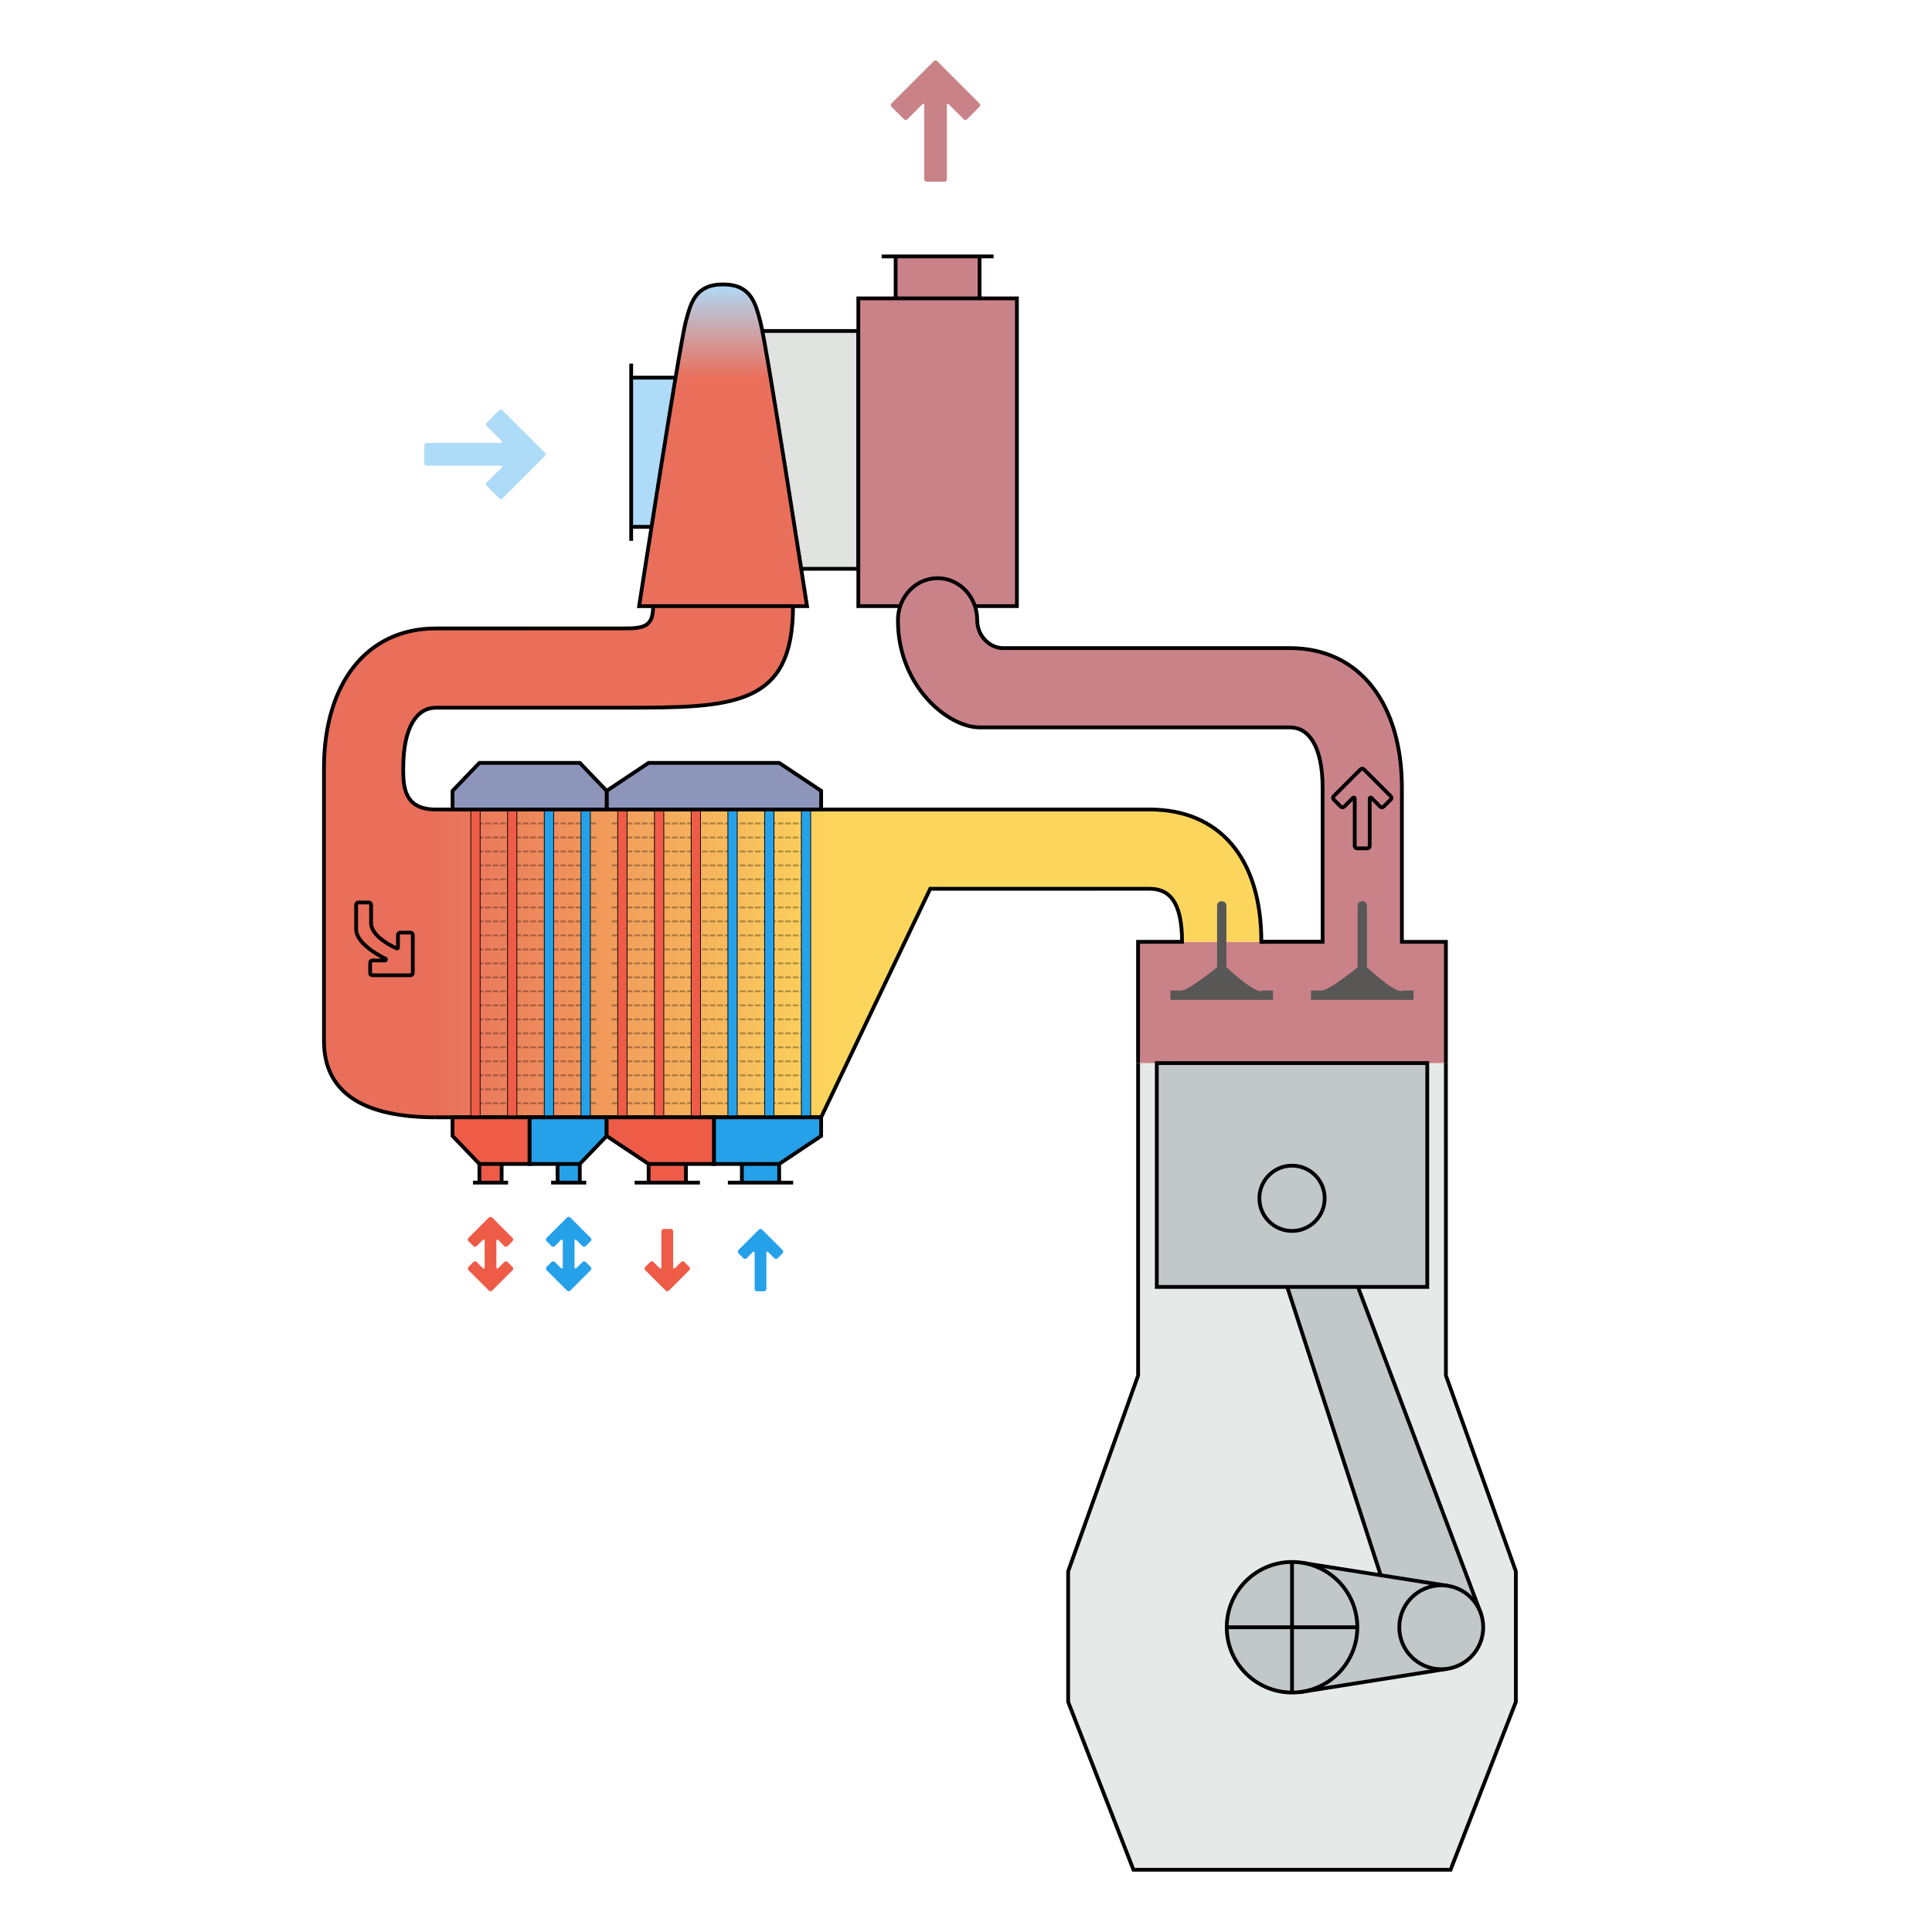
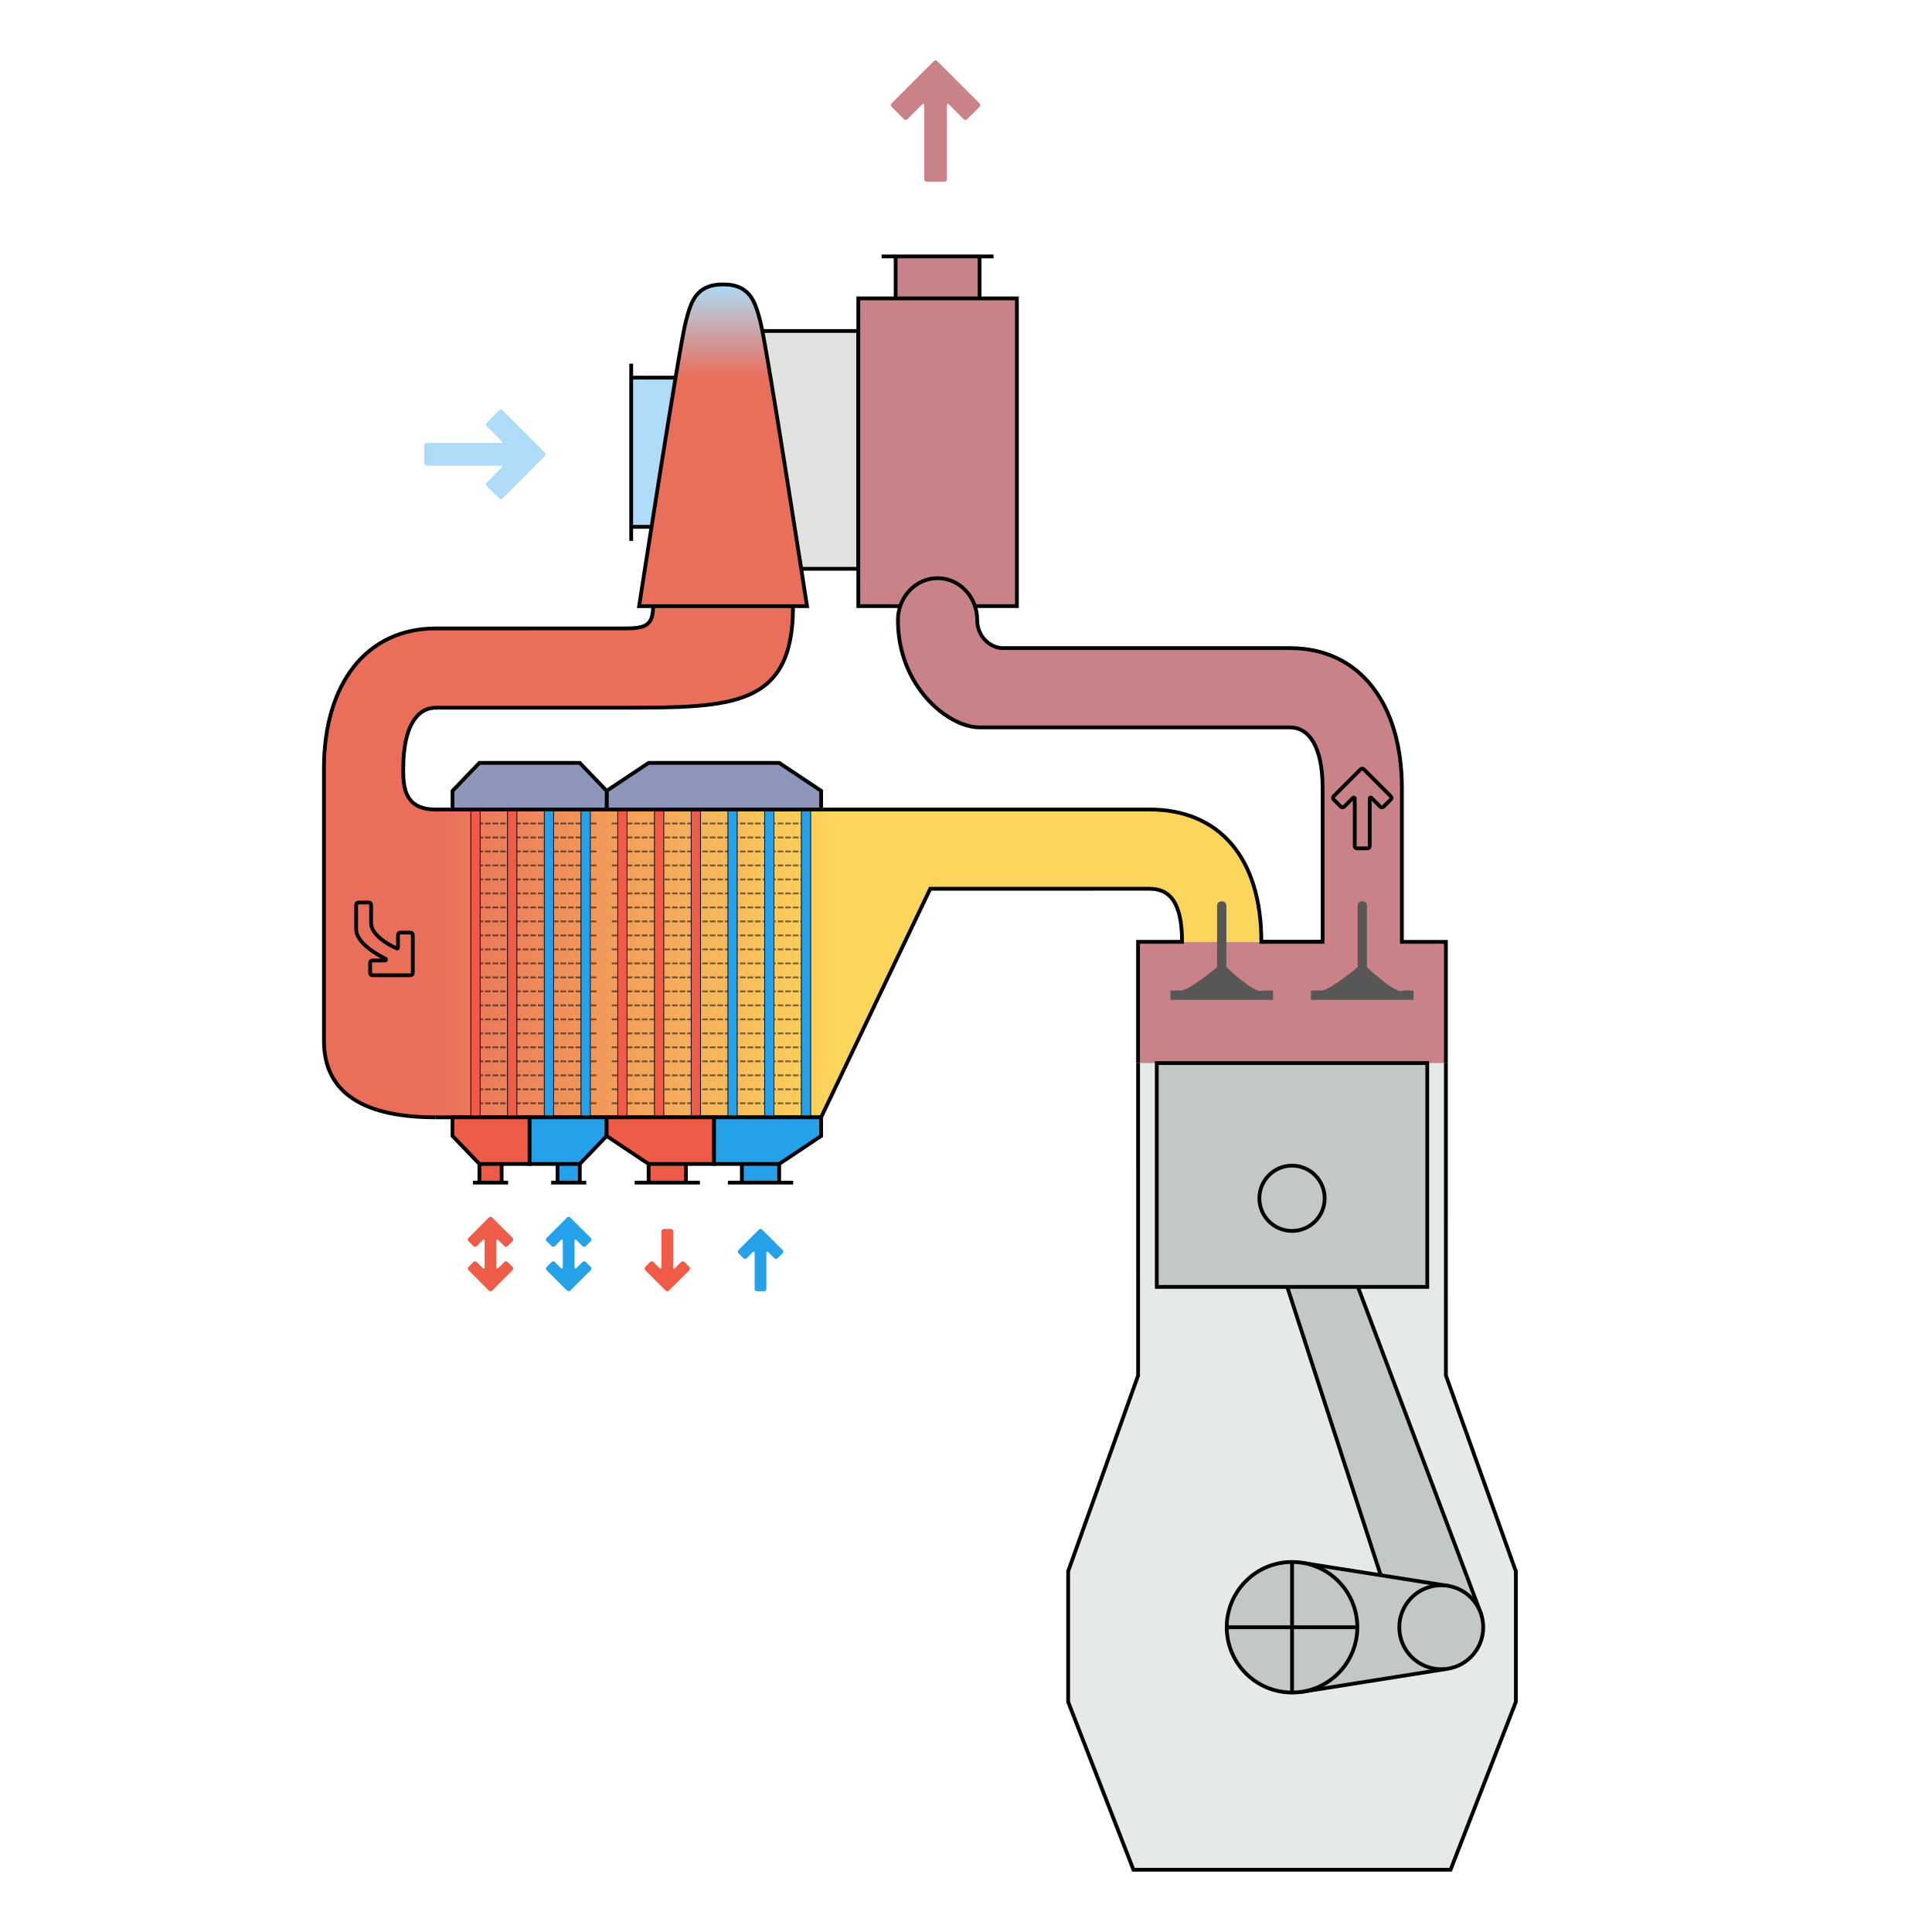
<svg xmlns="http://www.w3.org/2000/svg" viewBox="0 0 512 512">
  <linearGradient id="gradient1" x1="200" x2="200" y1="335" y2="110" gradientTransform="matrix(1.2359 0 0 1.2357 -59.262 -60.559)" gradientUnits="userSpaceOnUse">
    <stop stop-color="#e96f5b" offset=".911" />
    <stop stop-color="#aedbf8" offset="1" />
  </linearGradient>
  <linearGradient id="gradient2" x1="115.39" x2="221.66" y1="251.96" y2="251.96" gradientTransform="translate(-6e-6,-5.5e-4)" gradientUnits="userSpaceOnUse">
    <stop stop-color="#e96f5b" offset="0" />
    <stop stop-color="#fcd65c" offset="1" />
  </linearGradient>
  <path fill="#e5eae9" stroke="#000" d="m301.61 281.73 2e-3 82.791-18.538 51.899v34.599l17.302 44.485h84.04l17.302-44.485v-34.599l-18.538-51.899-3e-3 -82.791" />
  <rect fill="#ca8289" width="81.567" height="32.133" x="301.61" y="249.6" />
  <path fill="#aedbf8" stroke="#000" d="m173.08 139.62h-5.809v-39.542h12.235zm-5.809 0v3.707m0-43.249 7e-3 -3.707" />
  <path fill="#e1e3e0" stroke="#000" d="m227.46 150.74h-15.201l-10.381-63.02h25.583z" />
  <path fill="url(#gradient2)" d="m313.27 249.6c0-11.121-3.708-14.064-8.651-14.064l-58.085 3e-3 -28.923 60.565h-104.23l0.125-81.569 191.11-6e-3c18.538 0 29.661 12.828 29.661 35.071" />
  <g stroke="#000">
    <path fill="url(#gradient1)" d="m115.5 214.53c-7.735 0-8.638-5.071-8.638-10.144v-0.773c0-11.121 3.708-16.064 8.651-16.064h49.713c29.137 0 44.933-0.301 44.933-26.912h3.708s-10.703-69.198-12.359-75.377c-1.322-4.943-2.472-9.886-9.887-9.886s-8.565 4.943-9.887 9.886c-1.656 6.178-12.359 75.377-12.359 75.377h3.708c0 5.407-2.315 5.903-7.856 5.903l-35.627 2e-3h-14.086c-18.538 0-29.661 14.828-29.661 37.071v72.222c0 14.17 11.1 20.264 29.53 20.264" />
    <path fill="none" d="m115.5 214.53 189.11-6e-3c18.538 0 29.661 12.828 29.661 35.071l16.228 2e-3m-235.13 46.502h102.23l28.923-60.565 58.085-3e-3c4.944 0 8.651 2.943 8.651 14.064l-11.66 1e-3v32.133" />
    <path fill="#ca8289" d="m259.6 67.952h3.708m-25.954 0h-3.708m24.718 92.676h11.123v-81.555h-9.887v-11.121h-22.246v11.121h-9.887v81.555h11.123m-1.236-81.555h22.246" />
    <path d="m173.09 160.63h37.076" />
  </g>
  <g fill="#c2c8c8" stroke="#000">
    <path d="m334.19 319.62 15.475-5.682 42.702 113.43-20.963 7.056z" />
    <path d="m345 448.36 38.276-6.069 0.047-22.086-37.563-5.929z" />
    <path d="m306.56 281.73v59.313h71.681v-59.313z" />
    <circle r="11.123" cx="381.95" cy="431.24" />
    <circle r="8.651" cx="342.4" cy="317.56" />
    <path d="m325.1 431.24h34.605m-17.302-17.3v34.599m17.302-17.3a17.302 17.3 0 0 1-17.302 17.3 17.302 17.3 0 0 1-17.302-17.3 17.302 17.3 0 0 1 17.302-17.3 17.302 17.3 0 0 1 17.302 17.3z" />
  </g>
-   <g fill="none" stroke="#000" stroke-width="0.5" stroke-dasharray="1.5, 0.5" opacity="0.3">
+   <g fill="none" stroke="#000" stroke-width="0.5" stroke-dasharray="1.5, 0.5" opacity="0.5">
    <path d="m162.1 255.31h50.267" />
    <path d="m162.1 251.6h50.267" />
    <path d="m162.1 247.89h50.267" />
    <path d="m162.1 244.18h50.267" />
    <path d="m162.1 240.48h50.267" />
    <path d="m162.1 236.77h50.267" />
    <path d="m162.1 233.06h50.267" />
    <path d="m162.1 229.35h50.267" />
    <path d="m162.1 259.02h50.267" />
    <path d="m162.1 262.72h50.267" />
    <path d="m162.1 266.43h50.267" />
    <path d="m162.1 270.14h50.267" />
    <path d="m162.1 273.85h50.267" />
    <path d="m162.1 277.55h50.267" />
    <path d="m162.1 281.26h50.267" />
    <path d="m162.1 284.97h50.267" />
    <path d="m162.1 288.68h50.267" />
    <path d="m162.1 292.38h50.267" />
    <path d="m158.04 292.38h-30.8" />
    <path d="m158.04 288.68h-30.8" />
    <path d="m158.04 284.97h-30.8" />
    <path d="m158.04 281.26h-30.8" />
    <path d="m158.04 277.55h-30.8" />
    <path d="m158.04 273.85h-30.8" />
    <path d="m158.04 270.14h-30.8" />
    <path d="m158.04 266.43h-30.8" />
    <path d="m158.04 262.72h-30.8" />
    <path d="m158.04 259.02h-30.8" />
    <path d="m158.04 255.31h-30.8" />
    <path d="m158.04 251.6h-30.8" />
    <path d="m158.04 247.89h-30.8" />
    <path d="m158.04 244.18h-30.8" />
    <path d="m158.04 240.48h-30.8" />
    <path d="m158.04 236.77h-30.8" />
    <path d="m158.04 233.06h-30.8" />
    <path d="m158.04 229.35h-30.8" />
    <path d="m162.1 225.65h50.267" />
    <path d="m158.04 225.65h-30.8" />
    <path d="m162.1 221.94h50.267" />
    <path d="m158.04 221.94h-30.8" />
    <path d="m162.1 218.23h50.267" />
    <path d="m158.04 218.23h-30.8" />
  </g>
  <path fill="#aedbf8" d="m132.3 108.73-3.325 3.324a0.618 0.618 0 0 0 0 0.874l4.029 4.028a0.256 0.256 0 0 1-0.18 0.437h-19.774a0.618 0.618 0 0 0-0.618 0.618v4.782a0.618 0.618 0 0 0 0.618 0.618h19.774a0.256 0.256 0 0 1 0.18 0.437l-4.029 4.028a0.618 0.618 0 0 0 0 0.874l3.325 3.324a0.618 0.618 0 0 0 0.874 0l11.234-11.232a0.618 0.618 0 0 0 0-0.874l-11.234-11.232a0.618 0.618 0 0 0-0.874 0z" />
  <path fill="#ca8289" d="m259.6 28.287-3.325 3.324a0.618 0.618 0 0 1-0.874 0l-4.029-4.028a0.256 0.256 0 0 0-0.438 0.18v19.771a0.618 0.618 0 0 1-0.618 0.618h-4.783a0.618 0.618 0 0 1-0.618-0.618v-19.771a0.256 0.256 0 0 0-0.438-0.18l-4.029 4.028a0.618 0.618 0 0 1-0.874 3e-6l-3.325-3.324a0.618 0.618 0 0 1 0-0.874l11.234-11.232a0.618 0.618 0 0 1 0.874 0l11.234 11.232a0.618 0.618 0 0 1 0 0.874z" />
  <path fill="#ca8289" stroke="#000" d="m334.28 249.6h16.228v-40.773c0-11.121-3.708-16.064-8.651-16.064h-82.266c-8.33 0-21.628-10.862-21.628-28.421 0-6.141 4.709-11.121 10.505-11.121s10.505 4.98 10.505 11.121c0 4.473 3.584 7.414 6.797 7.414h76.086c18.538 0 29.661 14.828 29.661 37.071v40.773h11.661v32.133" />
  <path fill="#585755" d="m362.25 240.01v16.315s7.862 7.441 9.603 6.178h2.756v2.471h-27.189v-2.471h2.756c2.138 0 9.603-6.178 9.603-6.178v-16.315s-1e-5 -1.16 1.236-1.16 1.236 1.16 1.236 1.16z" />
  <path fill="#585755" d="m325.01 240.01v16.315s7.862 7.441 9.603 6.178h2.756v2.471h-27.189v-2.471h2.756c2.138 0 9.603-6.178 9.603-6.178v-16.315s-1e-5 -1.16 1.236-1.16 1.236 1.16 1.236 1.16z" />
  <path fill="none" stroke="#000" d="m366.66 213.78c-0.241 0.241-0.632 0.241-0.874 0l-2.361-2.36c-0.161-0.162-0.438-0.048-0.438 0.18v12.604c0 0.341-0.277 0.618-0.618 0.618h-2.731c-0.341 0-0.618-0.277-0.618-0.618v-12.604c2.9e-4 -0.229-0.277-0.343-0.438-0.18l-2.361 2.36c-0.241 0.241-0.632 0.241-0.874 0l-1.903-1.903c-0.241-0.241-0.241-0.632 0-0.874l7.119-7.118c0.241-0.241 0.632-0.241 0.874 0l7.119 7.118c0.241 0.241 0.241 0.632 0.124 0.753z" />
  <g fill="#25a1ea" stroke="#000" stroke-width="0.2">
    <path d="m202.64 296.09v-81.568h2.471v81.568z" />
    <path d="m212.37 296.09v-81.568h2.471v81.568z" />
    <path d="m192.9 296.09v-81.568h2.471v81.568z" />
  </g>
  <g fill="#ee5c48" stroke="#000" stroke-width="0.2">
    <path d="m183.17 296.09v-81.568h2.471v81.568z" />
    <path d="m173.44 296.09v-81.568h2.471v81.568z" />
    <path d="m163.7 296.09v-81.568h2.471v81.568z" />
  </g>
  <g stroke="#000" stroke-width="0.2">
    <path fill="#25a1ea" d="m153.97 296.09v-81.568h2.471v81.568z" />
    <path fill="#25a1ea" d="m144.24 296.09v-81.568h2.471v81.568z" />
    <path fill="#ee5c48" d="m134.5 296.09v-81.568h2.471v81.568z" />
    <path fill="#ee5c48" d="m124.77 296.09v-81.568h2.471v81.568z" />
  </g>
  <path fill="#25a1ea" stroke="#000" d="m217.61 296.1v4.944l-11.121 7.415h-17.3v-12.359zm-21.007 17.302h-3.707m13.593 0h3.707m-13.593-4.944v4.944h9.886v-4.944" />
  <path fill="#ee5c48" stroke="#000" d="m119.93 296.1v4.944l7.121 7.415h13.3v-12.359zm13.007 17.302h1.707m-7.593 0h-1.707m7.593-4.944v4.944h-5.886v-4.944" />
  <path fill="#25a1ea" stroke="#000" d="m160.77 296.1v4.944l-7.121 7.415h-13.3v-12.359zm-13.007 17.302h-1.707m7.593 0h1.707m-7.593-4.944v4.944h5.886v-4.944" />
  <path fill="#8d95ba" stroke="#000" d="m171.89 202.17-11.121 7.415v4.944h56.842v-4.944l-11.121-7.415z" />
  <path fill="#8d95ba" stroke="#000" d="m153.65 202.17 7.121 7.415v4.944h-40.842v-4.944l7.121-7.415z" />
  <path fill="#ee5c48" stroke="#000" d="m160.77 296.1v4.944l11.121 7.415h17.3v-12.359zm21.007 17.302h3.707m-13.593 0h-3.707m13.593-4.944v4.944h-9.886v-4.944" />
  <path fill="#25a1ea" d="m207.38 332.14-1.298 1.298a0.618 0.618 0 0 1-0.874 0l-1.668-1.668a0.256 0.256 0 0 0-0.438 0.18v9.626a0.618 0.618 0 0 1-0.618 0.618h-1.879a0.618 0.618 0 0 1-0.618-0.618v-9.626a0.256 0.256 0 0 0-0.438-0.18l-1.668 1.668a0.618 0.618 0 0 1-0.874 0l-1.298-1.298a0.618 0.618 0 0 1 0-0.874l5.401-5.4a0.618 0.618 0 0 1 0.874 0l5.401 5.4a0.618 0.618 0 0 1 0 0.874z" />
  <path fill="#ee5c48" d="m182.67 335.74-1.298-1.298a0.618 0.618 0 0 0-0.874 0l-1.668 1.668a0.256 0.256 0 0 1-0.438-0.18v-9.626a0.618 0.618 0 0 0-0.618-0.618h-1.879a0.618 0.618 0 0 0-0.618 0.618v9.626a0.256 0.256 0 0 1-0.438 0.18l-1.668-1.668a0.618 0.618 0 0 0-0.874 0l-1.298 1.298a0.618 0.618 0 0 0 0 0.874l5.401 5.4a0.618 0.618 0 0 0 0.874 0l5.401-5.4a0.618 0.618 0 0 0 0-0.874z" />
  <path fill="#25a1ea" d="m150.68 322.48a0.618 0.618 0 0 0-0.416 0.18l-5.4 5.4a0.618 0.618 0 0 0 0 0.875l1.299 1.297a0.618 0.618 0 0 0 0.873 0l1.668-1.668a0.256 0.256 0 0 1 0.438 0.18v7.189a0.256 0.256 0 0 1-0.438 0.182l-1.668-1.668a0.618 0.618 0 0 0-0.873 0l-1.299 1.297a0.618 0.618 0 0 0 0 0.873l5.4 5.4a0.618 0.618 0 0 0 0.875 0l5.4-5.4a0.618 0.618 0 0 0 0-0.873h-6e-3l-1.299-1.297a0.618 0.618 0 0 0-0.873 0l-1.668 1.668a0.256 0.256 0 0 1-0.438-0.172 0.256 0.256 0 0 1 0-0.01v-7.197a0.256 0.256 0 0 1 0.438-0.172l1.668 1.668a0.618 0.618 0 0 0 0.873 0l1.299-1.297h6e-3a0.618 0.618 0 0 0 0-0.875l-5.4-5.4a0.618 0.618 0 0 0-0.459-0.18z" />
  <path fill="#ee5c48" d="m129.97 322.48a0.618 0.618 0 0 0-0.416 0.18l-5.4 5.4a0.618 0.618 0 0 0 0 0.875l1.299 1.297a0.618 0.618 0 0 0 0.873 0l1.668-1.668a0.256 0.256 0 0 1 0.438 0.18v7.189a0.256 0.256 0 0 1-0.438 0.182l-1.668-1.668a0.618 0.618 0 0 0-0.873 0l-1.299 1.297a0.618 0.618 0 0 0 0 0.873l5.4 5.4a0.618 0.618 0 0 0 0.875 0l5.4-5.4a0.618 0.618 0 0 0 0-0.873h-6e-3l-1.299-1.297a0.618 0.618 0 0 0-0.873 0l-1.668 1.668a0.256 0.256 0 0 1-0.438-0.172 0.256 0.256 0 0 1 0-0.01v-7.197a0.256 0.256 0 0 1 0.438-0.172l1.668 1.668a0.618 0.618 0 0 0 0.873 0l1.299-1.297h6e-3a0.618 0.618 0 0 0 0-0.875l-5.4-5.4a0.618 0.618 0 0 0-0.459-0.18z" />
  <path fill="none" stroke="#000" d="m98.346 239.79c0-0.341-0.277-0.618-0.618-0.618h-2.731c-0.341 0-0.618 0.277-0.618 0.618v6.456c0 4.274 7.848 7.848 7.848 7.848 0.162 0.161 0.047 0.438-0.182 0.437l-3.338 2.1e-4c-0.341 9e-5 -0.618 0.277-0.618 0.618l2e-3 2.86c2e-3 0.168 0.279 0.445 0.62 0.445l10.067-7.8e-4c0.341-8e-5 0.618-0.277 0.618-0.618l7.8e-4 -10.067c-3e-5 -0.341-0.277-0.618-0.618-0.618l-2.692 2.1e-4c-0.341 8e-5 -0.618 0.277-0.618 0.618l-2.1e-4 3.338c9.7e-4 0.229-0.276 0.344-0.437 0.182 0 0-6.686-2.829-6.686-6.686z" />
</svg>
